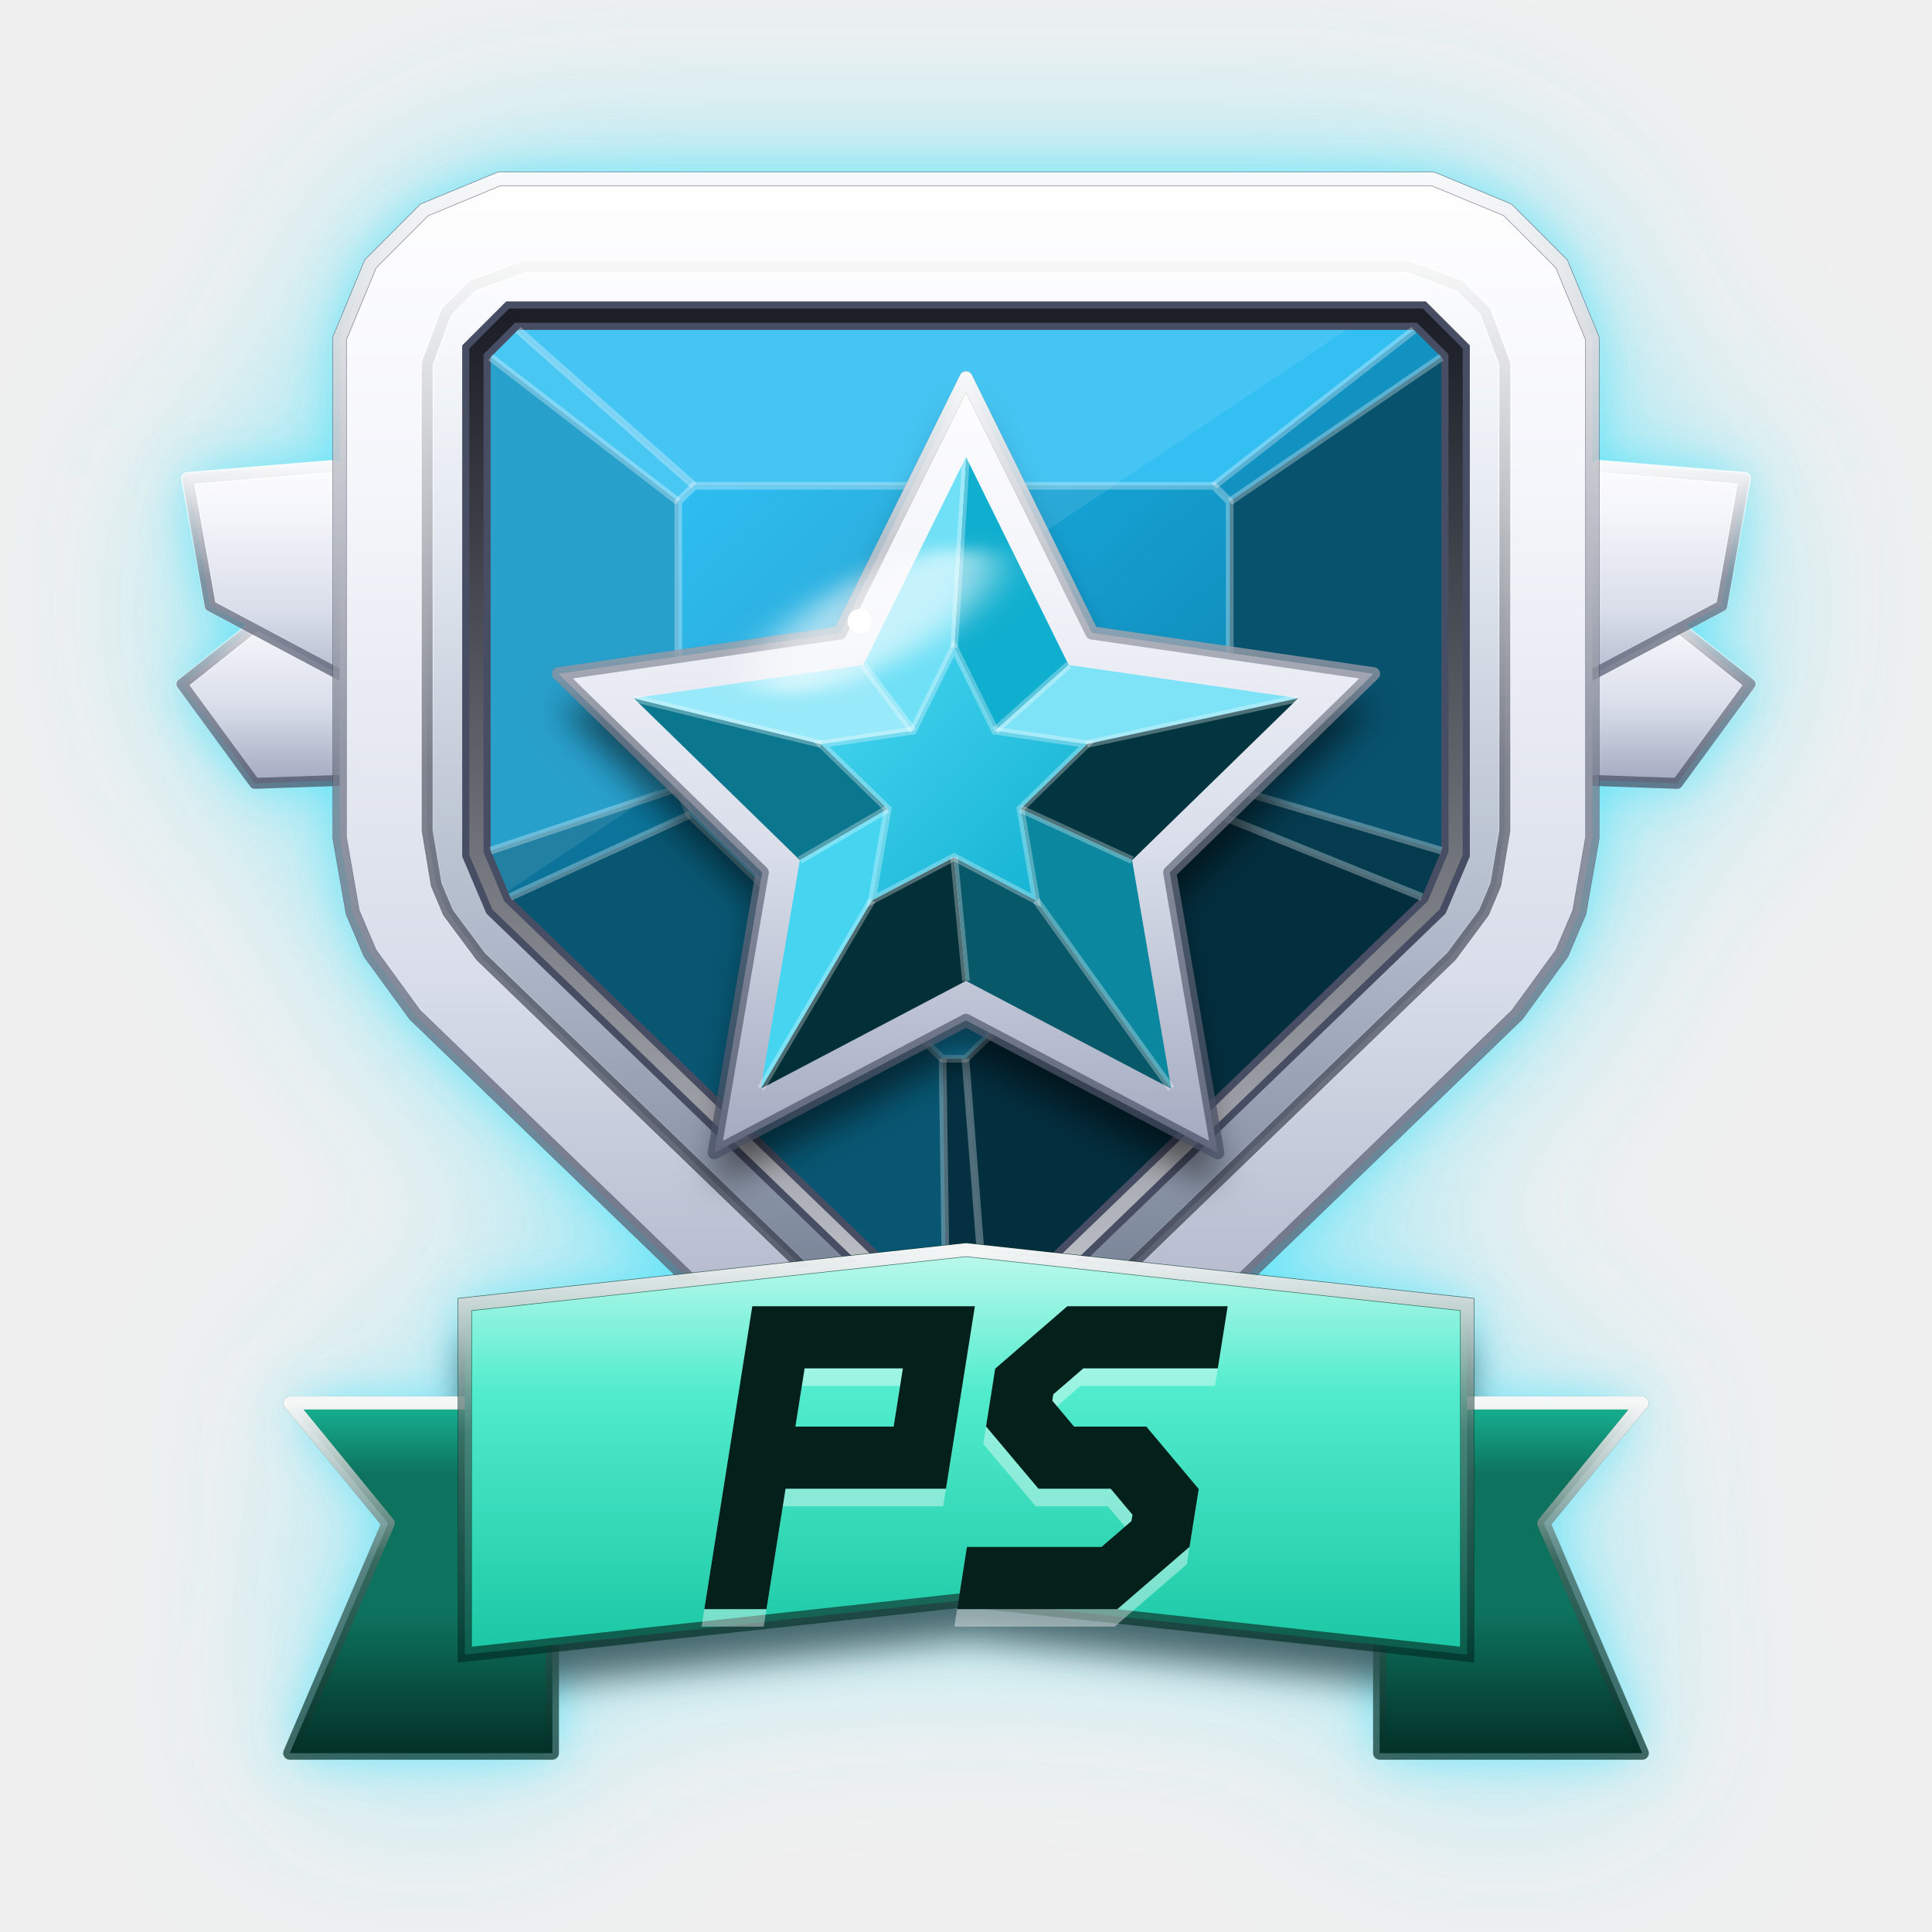
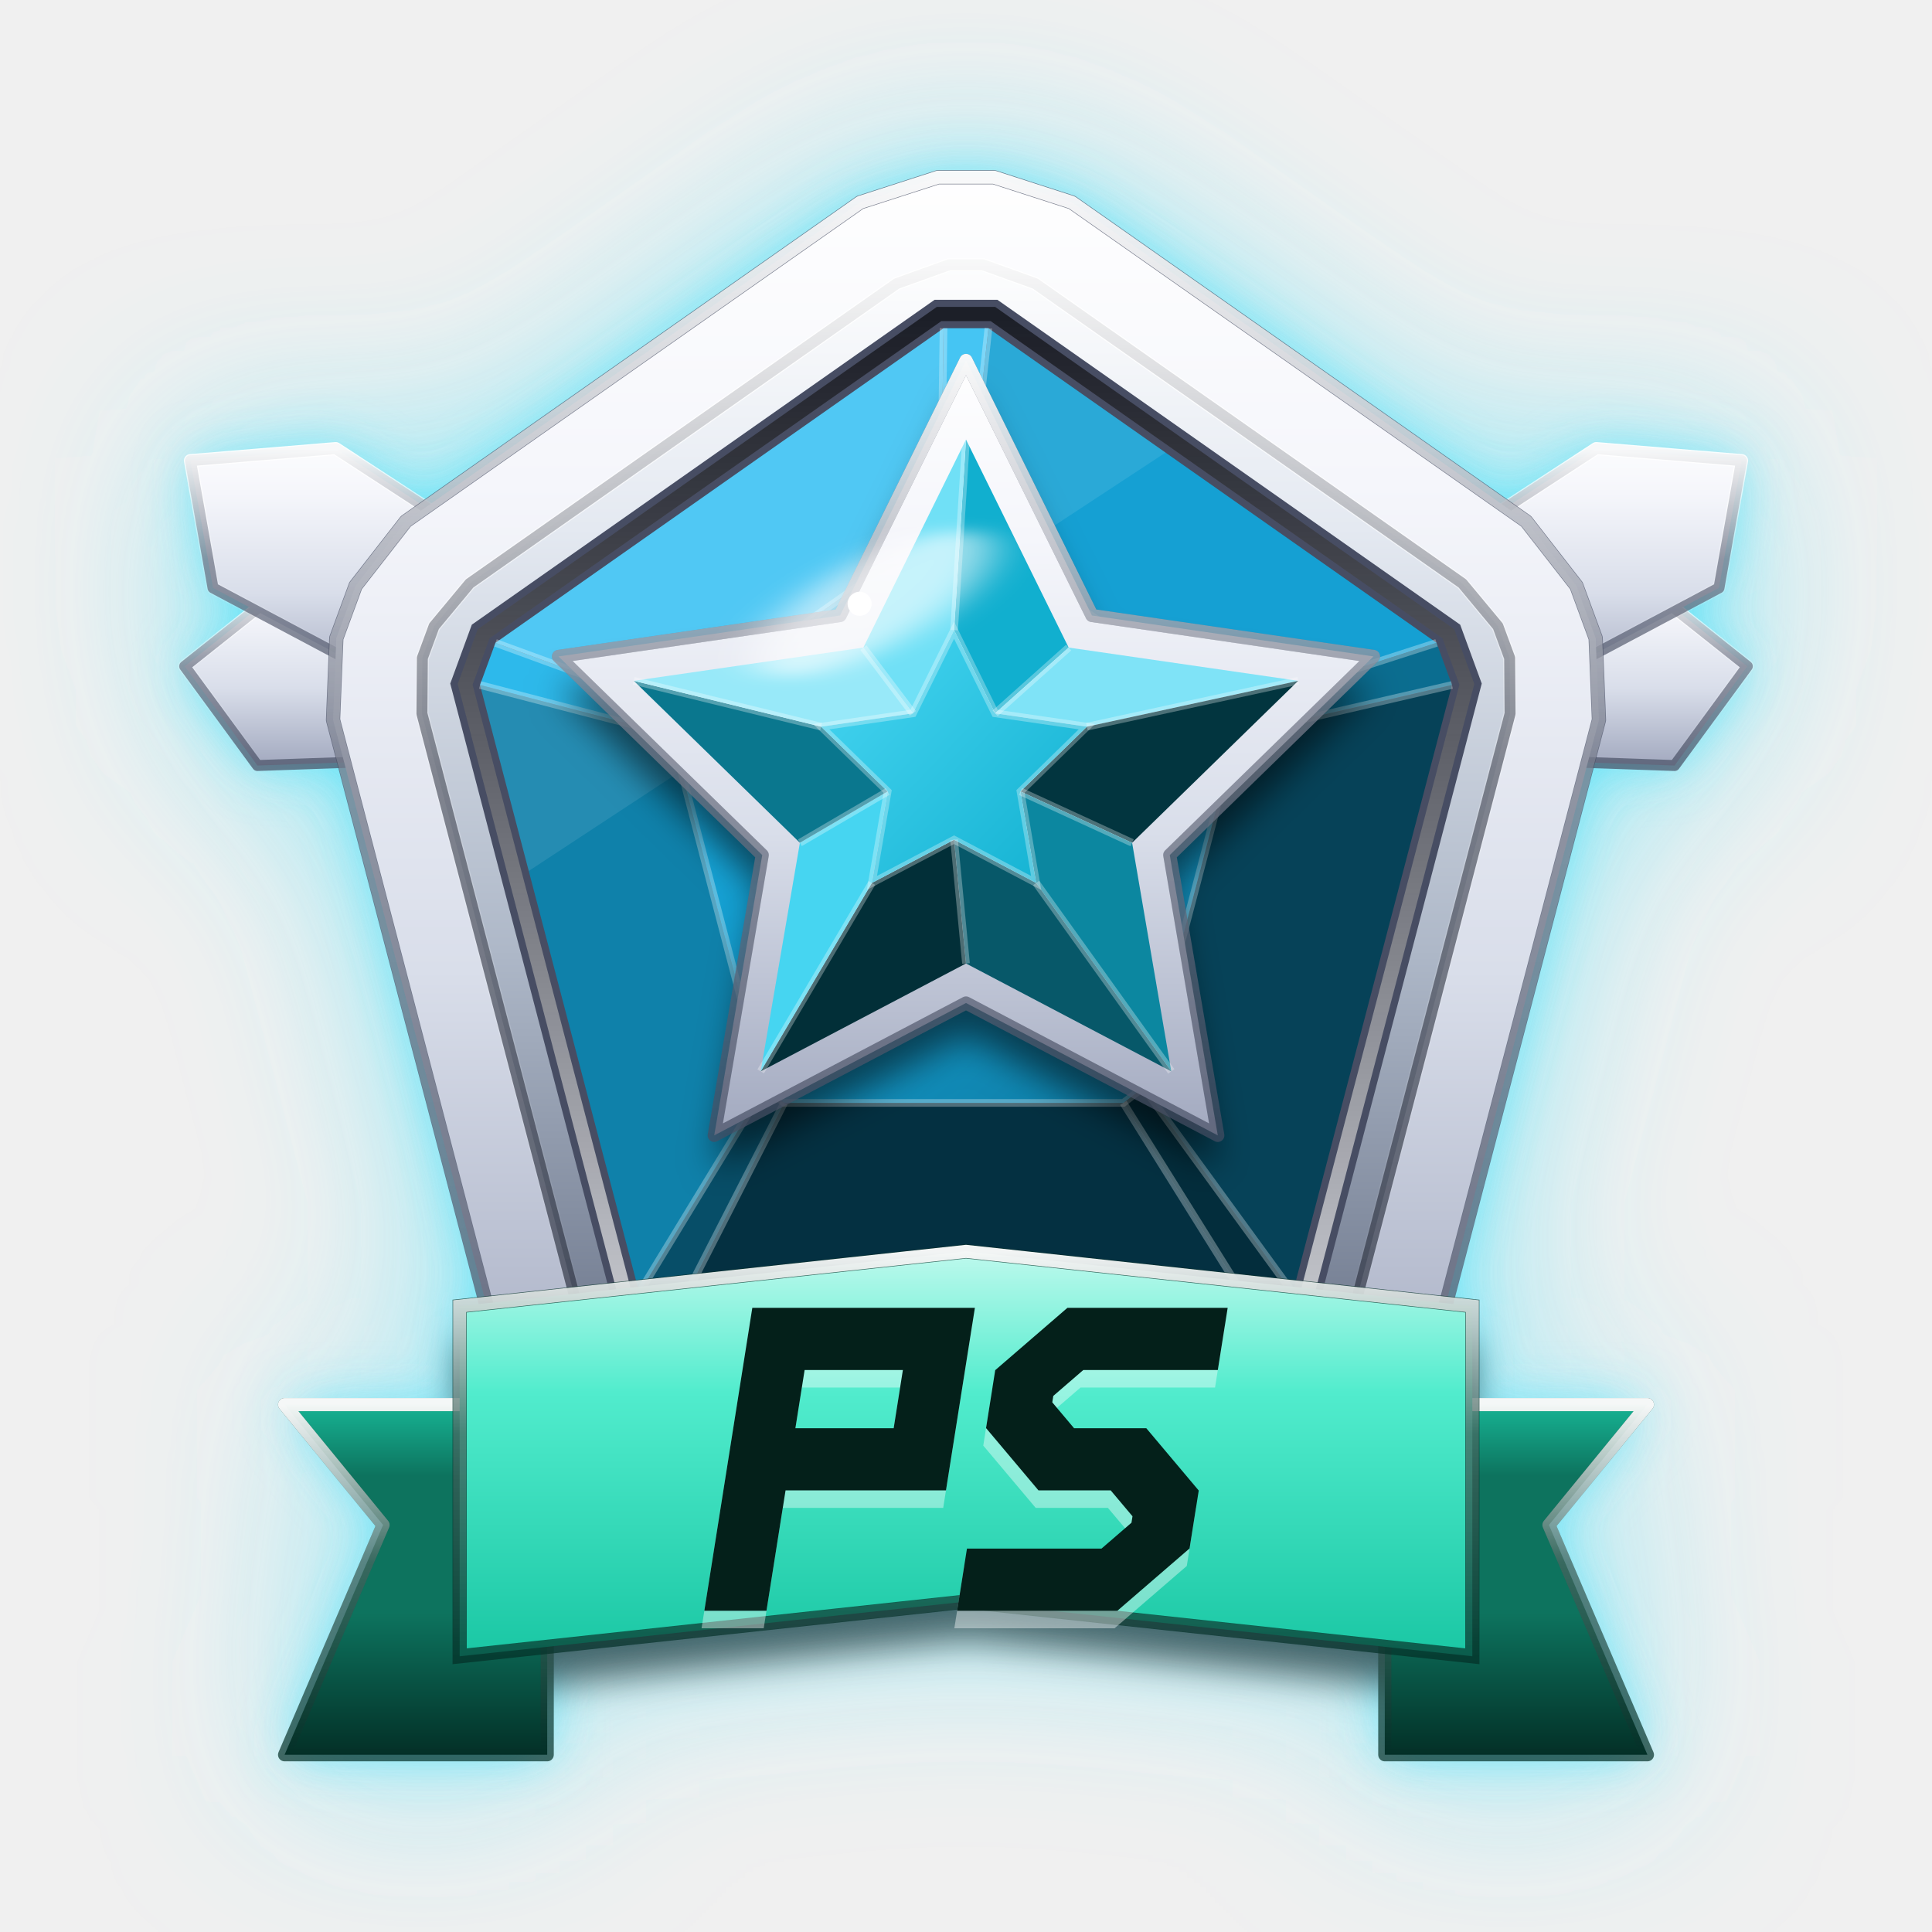
<svg xmlns="http://www.w3.org/2000/svg" viewBox="0 0 256 256" width="256" height="256">
  <defs>
    <linearGradient id="pre-season-platinum-rim" x1="0" y1="0" x2="0" y2="1">
      <stop offset="0" stop-color="#fff" stop-opacity="0.95" />
      <stop offset="0.45" stop-color="#fff" stop-opacity="0.2" />
      <stop offset="1" stop-color="#fff" stop-opacity="0" />
    </linearGradient>
    <linearGradient id="pre-season-platinum-lip" x1="0" y1="0" x2="0" y2="1">
      <stop offset="0" stop-color="#000" stop-opacity="0.6" />
      <stop offset="1" stop-color="#fff" stop-opacity="0.7" />
    </linearGradient>
    <filter id="pre-season-platinum-sh" x="-30%" y="-30%" width="160%" height="160%">
      <feGaussianBlur stdDeviation="1.6" />
    </filter>
    <mask id="pre-season-platinum-notch" maskUnits="userSpaceOnUse" x="-200" y="-200" width="656" height="656">
      <rect x="-200" y="-200" width="656" height="656" fill="#fff" />
    </mask>
-     <linearGradient id="pre-season-platinum-g0" gradientUnits="userSpaceOnUse" x1="0" y1="104.84" x2="0" y2="123.44">
+     <linearGradient id="pre-season-platinum-g0" gradientUnits="userSpaceOnUse" x1="0" y1="104.79" x2="0" y2="123.4">
      <stop offset="0" stop-color="#ffffff" />
      <stop offset="0.25" stop-color="#f5f6fb" />
      <stop offset="0.62" stop-color="#d9deea" />
      <stop offset="1" stop-color="#a2a9bf" />
    </linearGradient>
-     <linearGradient id="pre-season-platinum-g1" gradientUnits="userSpaceOnUse" x1="0" y1="92.49" x2="0" y2="116.94">
+     <linearGradient id="pre-season-platinum-g1" gradientUnits="userSpaceOnUse" x1="0" y1="92.44" x2="0" y2="116.9">
      <stop offset="0" stop-color="#ffffff" />
      <stop offset="0.25" stop-color="#f5f6fb" />
      <stop offset="0.62" stop-color="#d9deea" />
      <stop offset="1" stop-color="#a2a9bf" />
    </linearGradient>
-     <linearGradient id="pre-season-platinum-pl" gradientUnits="userSpaceOnUse" x1="101.71" y1="96.25" x2="152.1" y2="148.6">
+     <linearGradient id="pre-season-platinum-pl" gradientUnits="userSpaceOnUse" x1="101.12" y1="101.7" x2="152.64" y2="154.23">
      <stop offset="0" stop-color="#19b7f0" />
      <stop offset="1" stop-color="#0d79a0" />
    </linearGradient>
    <clipPath id="pre-season-platinum-gl">
-       <path d="M84.56 84.5L87.06 82L168.94 82L171.44 84.5L171.44 129.59L169.65 133.82L129.8 172.26L126.2 172.26L86.35 133.82L84.56 129.59Z" />
+       <path d="M125.95 83.44L130.05 83.44L171 112.19L172.41 116.04L157.86 171.58L154.73 174L101.27 174L98.14 171.58L83.59 116.04L85 112.19Z" />
    </clipPath>
    <linearGradient id="pre-season-platinum-gm" gradientUnits="userSpaceOnUse" x1="114.76" y1="111.03" x2="139.05" y2="134.13">
      <stop offset="0" stop-color="#49d7f3" />
      <stop offset="1" stop-color="#11b0d0" />
    </linearGradient>
    <linearGradient id="pre-season-platinum-g2" gradientUnits="userSpaceOnUse" x1="0" y1="84.38" x2="0" y2="157.2">
      <stop offset="0" stop-color="#ffffff" />
      <stop offset="0.25" stop-color="#f5f6fb" />
      <stop offset="0.62" stop-color="#d9deea" />
      <stop offset="1" stop-color="#a2a9bf" />
    </linearGradient>
    <filter id="pre-season-platinum-gsp" x="-100%" y="-100%" width="300%" height="300%">
      <feGaussianBlur stdDeviation="1.52" />
    </filter>
-     <linearGradient id="pre-season-platinum-sea" gradientUnits="userSpaceOnUse" x1="0" y1="166.06" x2="0" y2="203.06">
+     <linearGradient id="pre-season-platinum-sea" gradientUnits="userSpaceOnUse" x1="0" y1="167.8" x2="0" y2="204.8">
      <stop offset="0" stop-color="#bef9ed" />
      <stop offset="0.35" stop-color="#51eccd" />
      <stop offset="1" stop-color="#1ac7a4" />
    </linearGradient>
-     <linearGradient id="pre-season-platinum-g3" gradientUnits="userSpaceOnUse" x1="0" y1="178.06" x2="0" y2="212.06">
+     <linearGradient id="pre-season-platinum-g3" gradientUnits="userSpaceOnUse" x1="0" y1="179.8" x2="0" y2="213.8">
      <stop offset="0" stop-color="#1ac7a4" />
      <stop offset="0.25" stop-color="#0d735e" />
      <stop offset="0.62" stop-color="#0d735e" />
      <stop offset="1" stop-color="#033027" />
    </linearGradient>
    <filter id="pre-season-platinum-aw" x="-60%" y="-60%" width="220%" height="220%">
      <feGaussianBlur stdDeviation="9" />
    </filter>
    <filter id="pre-season-platinum-at" x="-60%" y="-60%" width="220%" height="220%">
      <feGaussianBlur stdDeviation="2.4" />
    </filter>
-     <linearGradient id="pre-season-platinum-g4" gradientUnits="userSpaceOnUse" x1="0" y1="74.2" x2="0" y2="178.06">
+     <linearGradient id="pre-season-platinum-g4" gradientUnits="userSpaceOnUse" x1="0" y1="75.64" x2="0" y2="179.8">
      <stop offset="0" stop-color="#ffffff" />
      <stop offset="0.25" stop-color="#e4e9f1" />
      <stop offset="0.62" stop-color="#aeb8c8" />
      <stop offset="1" stop-color="#6a7489" />
    </linearGradient>
-     <linearGradient id="pre-season-platinum-g5" gradientUnits="userSpaceOnUse" x1="0" y1="66.2" x2="0" y2="186.06">
+     <linearGradient id="pre-season-platinum-g5" gradientUnits="userSpaceOnUse" x1="0" y1="67.64" x2="0" y2="187.8">
      <stop offset="0" stop-color="#ffffff" />
      <stop offset="0.25" stop-color="#f5f6fb" />
      <stop offset="0.62" stop-color="#d9deea" />
      <stop offset="1" stop-color="#a2a9bf" />
    </linearGradient>
    <clipPath id="pre-season-platinum-clip">
-       <path d="M84.56 84.5L87.06 82L168.94 82L171.44 84.5L171.44 129.59L169.65 133.82L129.8 172.26L126.2 172.26L86.35 133.82L84.56 129.59Z" />
+       <path d="M125.95 83.44L130.05 83.44L171 112.19L172.41 116.04L157.86 171.58L154.73 174L101.27 174L98.14 171.58L83.59 116.04L85 112.19Z" />
    </clipPath>
  </defs>
-   <g transform="translate(128 128) scale(1.45) translate(-128 -140.13)">
+   <g transform="translate(128 128) scale(1.45) translate(-128 -141.72)">
    <g data-camada="aura" opacity="0.85" fill="#38e0fa">
-       <path d="M70.76 82.78L73.58 75.96L78.51 71.03L85.34 68.2L170.66 68.2L177.49 71.03L182.42 75.96L185.24 82.78L185.24 128.4L184.05 135.22L182.45 138.98L178.37 144.58L138.25 183.29L131.37 186.06L124.63 186.06L117.75 183.29L77.63 144.58L73.55 138.98L71.95 135.22L70.76 128.4ZM175.51 107.82L190.17 106.84L199.65 114.37L193 123.44L174.98 122.82ZM81.02 122.82L63 123.44L56.35 114.37L65.83 106.84L80.49 107.82ZM171.72 103.7L185.85 94.49L199.12 95.59L197.06 107.22L178.77 116.94ZM77.23 116.94L58.94 107.22L56.88 95.59L70.15 94.49L84.28 103.7ZM82.2 171.06L128 166.06L173.8 171.06L173.8 203.06L128 198.06L82.2 203.06ZM90.2 180.06L66.2 180.06L75.2 191.06L66.2 212.06L90.2 212.06ZM165.8 212.06L189.8 212.06L180.8 191.06L189.8 180.06L165.8 180.06Z" filter="url(#pre-season-platinum-aw)" opacity="0.7" />
-       <path d="M70.76 82.78L73.58 75.96L78.51 71.03L85.34 68.2L170.66 68.2L177.49 71.03L182.42 75.96L185.24 82.78L185.24 128.4L184.05 135.22L182.45 138.98L178.37 144.58L138.25 183.29L131.37 186.06L124.63 186.06L117.75 183.29L77.63 144.58L73.55 138.98L71.95 135.22L70.76 128.4ZM175.51 107.82L190.17 106.84L199.65 114.37L193 123.44L174.98 122.82ZM81.02 122.82L63 123.44L56.35 114.37L65.83 106.84L80.49 107.82ZM171.72 103.7L185.85 94.49L199.12 95.59L197.06 107.22L178.77 116.94ZM77.23 116.94L58.94 107.22L56.88 95.59L70.15 94.49L84.28 103.7ZM82.2 171.06L128 166.06L173.8 171.06L173.8 203.06L128 198.06L82.2 203.06ZM90.2 180.06L66.2 180.06L75.2 191.06L66.2 212.06L90.2 212.06ZM165.8 212.06L189.8 212.06L180.8 191.06L189.8 180.06L165.8 180.06Z" filter="url(#pre-season-platinum-at)" opacity="0.85" />
+       <path d="M118.32 71.94L125.44 69.64L130.56 69.64L137.68 71.94L179.19 101.08L183.78 106.97L185.54 111.76L185.84 119.23L171.03 175.76L166.85 182.07L162.6 185.36L155.44 187.8L100.56 187.8L93.4 185.36L89.15 182.07L84.97 175.76L70.16 119.23L70.46 111.76L72.22 106.97L76.81 101.08ZM175.25 107.78L189.91 106.79L199.4 114.33L192.75 123.4L174.73 122.77ZM81.27 122.77L63.25 123.4L56.6 114.33L66.09 106.79L80.75 107.78ZM171.47 103.65L185.6 94.44L198.87 95.54L196.81 107.17L178.51 116.9ZM77.49 116.9L59.19 107.17L57.13 95.54L70.4 94.44L84.53 103.65ZM81.73 172.8L128 167.8L174.27 172.8L174.27 204.8L128 199.8L81.73 204.8ZM89.73 181.8L65.73 181.8L74.73 192.8L65.73 213.8L89.73 213.8ZM166.27 213.8L190.27 213.8L181.27 192.8L190.27 181.8L166.27 181.8Z" filter="url(#pre-season-platinum-aw)" opacity="0.7" />
+       <path d="M118.32 71.94L125.44 69.64L130.56 69.64L137.68 71.94L179.19 101.08L183.78 106.97L185.54 111.76L185.84 119.23L171.03 175.76L166.85 182.07L162.6 185.36L155.44 187.8L100.56 187.8L93.4 185.36L89.15 182.07L84.97 175.76L70.16 119.23L70.46 111.76L72.22 106.97L76.81 101.08ZM175.25 107.78L189.91 106.79L199.4 114.33L192.75 123.4L174.73 122.77ZM81.27 122.77L63.25 123.4L56.6 114.33L66.09 106.79L80.75 107.78ZM171.47 103.65L185.6 94.44L198.87 95.54L196.81 107.17L178.51 116.9ZM77.49 116.9L59.19 107.17L57.13 95.54L70.4 94.44L84.53 103.65ZM81.73 172.8L128 167.8L174.27 172.8L174.27 204.8L128 199.8L81.73 204.8ZM89.73 181.8L65.73 181.8L74.73 192.8L65.73 213.8L89.73 213.8ZM166.27 213.8L190.27 213.8L181.27 192.8L190.27 181.8L166.27 181.8Z" filter="url(#pre-season-platinum-at)" opacity="0.85" />
    </g>
    <g data-camada="raios" />
    <g data-camada="ornamentos">
-       <path d="M175.51 107.82L190.17 106.84L199.65 114.37L193 123.44L174.98 122.82Z" fill="url(#pre-season-platinum-g0)" stroke="#474d63" stroke-opacity="0.7" stroke-width="1" stroke-linejoin="round" />
-       <path d="M175.51 107.82L190.17 106.84L199.65 114.37L193 123.44L174.98 122.82Z" fill="none" stroke="url(#pre-season-platinum-rim)" stroke-width="1.2" stroke-linejoin="round" />
-       <path d="M81.02 122.82L63 123.44L56.35 114.37L65.83 106.84L80.49 107.82Z" fill="url(#pre-season-platinum-g0)" stroke="#474d63" stroke-opacity="0.7" stroke-width="1" stroke-linejoin="round" />
-       <path d="M81.02 122.82L63 123.44L56.35 114.37L65.83 106.84L80.49 107.82Z" fill="none" stroke="url(#pre-season-platinum-rim)" stroke-width="1.2" stroke-linejoin="round" />
-       <path d="M171.72 103.7L185.85 94.49L199.12 95.59L197.06 107.22L178.77 116.94Z" fill="url(#pre-season-platinum-g1)" stroke="#474d63" stroke-opacity="0.7" stroke-width="1" stroke-linejoin="round" />
-       <path d="M171.72 103.7L185.85 94.49L199.12 95.59L197.06 107.22L178.77 116.94Z" fill="none" stroke="url(#pre-season-platinum-rim)" stroke-width="1.2" stroke-linejoin="round" />
-       <path d="M77.23 116.94L58.94 107.22L56.88 95.59L70.15 94.49L84.28 103.7Z" fill="url(#pre-season-platinum-g1)" stroke="#474d63" stroke-opacity="0.7" stroke-width="1" stroke-linejoin="round" />
-       <path d="M77.23 116.94L58.94 107.22L56.88 95.59L70.15 94.49L84.28 103.7Z" fill="none" stroke="url(#pre-season-platinum-rim)" stroke-width="1.2" stroke-linejoin="round" />
+       <path d="M175.25 107.78L189.91 106.79L199.4 114.33L192.75 123.4L174.73 122.77Z" fill="url(#pre-season-platinum-g0)" stroke="#474d63" stroke-opacity="0.7" stroke-width="1" stroke-linejoin="round" />
+       <path d="M175.25 107.78L189.91 106.79L199.4 114.33L192.75 123.4L174.73 122.77Z" fill="none" stroke="url(#pre-season-platinum-rim)" stroke-width="1.2" stroke-linejoin="round" />
+       <path d="M81.27 122.77L63.25 123.4L56.6 114.33L66.09 106.79L80.75 107.78Z" fill="url(#pre-season-platinum-g0)" stroke="#474d63" stroke-opacity="0.7" stroke-width="1" stroke-linejoin="round" />
+       <path d="M81.27 122.77L63.25 123.4L56.6 114.33L66.09 106.79L80.75 107.78Z" fill="none" stroke="url(#pre-season-platinum-rim)" stroke-width="1.2" stroke-linejoin="round" />
+       <path d="M171.47 103.65L185.6 94.44L198.87 95.54L196.81 107.17L178.51 116.9Z" fill="url(#pre-season-platinum-g1)" stroke="#474d63" stroke-opacity="0.7" stroke-width="1" stroke-linejoin="round" />
+       <path d="M171.47 103.65L185.6 94.44L198.87 95.54L196.81 107.17L178.51 116.9Z" fill="none" stroke="url(#pre-season-platinum-rim)" stroke-width="1.2" stroke-linejoin="round" />
+       <path d="M77.49 116.9L59.19 107.17L57.13 95.54L70.4 94.44L84.53 103.65Z" fill="url(#pre-season-platinum-g1)" stroke="#474d63" stroke-opacity="0.7" stroke-width="1" stroke-linejoin="round" />
+       <path d="M77.49 116.9L59.19 107.17L57.13 95.54L70.4 94.44L84.53 103.65Z" fill="none" stroke="url(#pre-season-platinum-rim)" stroke-width="1.2" stroke-linejoin="round" />
    </g>
    <g data-camada="moldura" mask="url(#pre-season-platinum-notch)">
-       <path d="M70.76 82.78L73.58 75.96L78.51 71.03L85.34 68.2L170.66 68.2L177.49 71.03L182.42 75.96L185.24 82.78L185.24 128.4L184.05 135.22L182.45 138.98L178.37 144.58L138.25 183.29L131.37 186.06L124.63 186.06L117.75 183.29L77.63 144.58L73.55 138.98L71.95 135.22L70.76 128.4Z" fill="url(#pre-season-platinum-g5)" stroke="#474d63" stroke-opacity="0.7" stroke-width="1.3" stroke-linejoin="round" />
-       <path d="M70.76 82.78L73.58 75.96L78.51 71.03L85.34 68.2L170.66 68.2L177.49 71.03L182.42 75.96L185.24 82.78L185.24 128.4L184.05 135.22L182.45 138.98L178.37 144.58L138.25 183.29L131.37 186.06L124.63 186.06L117.75 183.29L77.63 144.58L73.55 138.98L71.95 135.22L70.76 128.4Z" fill="none" stroke="url(#pre-season-platinum-rim)" stroke-width="1.2" stroke-linejoin="round" />
+       <path d="M118.32 71.94L125.44 69.64L130.56 69.64L137.68 71.94L179.19 101.08L183.78 106.97L185.54 111.76L185.84 119.23L171.03 175.76L166.85 182.07L162.6 185.36L155.44 187.8L100.56 187.8L93.4 185.36L89.15 182.07L84.97 175.76L70.16 119.23L70.46 111.76L72.22 106.97L76.81 101.08Z" fill="url(#pre-season-platinum-g5)" stroke="#474d63" stroke-opacity="0.7" stroke-width="1.3" stroke-linejoin="round" />
+       <path d="M118.32 71.94L125.44 69.64L130.56 69.64L137.68 71.94L179.19 101.08L183.78 106.97L185.54 111.76L185.84 119.23L171.03 175.76L166.85 182.07L162.6 185.36L155.44 187.8L100.56 187.8L93.4 185.36L89.15 182.07L84.97 175.76L70.16 119.23L70.46 111.76L72.22 106.97L76.81 101.08Z" fill="none" stroke="url(#pre-season-platinum-rim)" stroke-width="1.2" stroke-linejoin="round" />
    </g>
    <g data-camada="anel">
-       <path d="M78.76 85.1L80.53 80.33L82.89 77.97L87.65 76.2L168.35 76.2L173.11 77.97L175.47 80.33L177.24 85.1L177.24 127.77L176.42 132.69L175.34 135.25L172.36 139.26L134.3 175.98L129.66 178.06L126.34 178.06L121.7 175.98L83.64 139.26L80.66 135.25L79.58 132.69L78.76 127.77Z" fill="url(#pre-season-platinum-g4)" stroke="#2a3040" stroke-opacity="0.7" stroke-width="1" stroke-linejoin="round" />
-       <path d="M78.76 85.1L80.53 80.33L82.89 77.97L87.65 76.2L168.35 76.2L173.11 77.97L175.47 80.33L177.24 85.1L177.24 127.77L176.42 132.69L175.34 135.25L172.36 139.26L134.3 175.98L129.66 178.06L126.34 178.06L121.7 175.98L83.64 139.26L80.66 135.25L79.58 132.69L78.76 127.77Z" fill="none" stroke="url(#pre-season-platinum-rim)" stroke-width="1.2" stroke-linejoin="round" />
+       <path d="M121.67 79.36L126.45 77.64L129.55 77.64L134.33 79.36L173.36 106.76L176.61 110.67L177.68 113.57L177.72 118.66L163.73 172.06L161.09 176.41L158.58 178.35L153.71 179.8L102.29 179.8L97.42 178.35L94.91 176.41L92.27 172.06L78.28 118.66L78.32 113.57L79.39 110.67L82.64 106.76Z" fill="url(#pre-season-platinum-g4)" stroke="#2a3040" stroke-opacity="0.7" stroke-width="1" stroke-linejoin="round" />
+       <path d="M121.67 79.36L126.45 77.64L129.55 77.64L134.33 79.36L173.36 106.76L176.61 110.67L177.68 113.57L177.72 118.66L163.73 172.06L161.09 176.41L158.58 178.35L153.71 179.8L102.29 179.8L97.42 178.35L94.91 176.41L92.27 172.06L78.28 118.66L78.32 113.57L79.39 110.67L82.64 106.76Z" fill="none" stroke="url(#pre-season-platinum-rim)" stroke-width="1.2" stroke-linejoin="round" />
    </g>
    <g data-camada="detalhes" />
    <g data-camada="sulco">
-       <path d="M81.96 83.42L85.98 79.4L170.02 79.4L174.04 83.42L174.04 130.12L171.83 135.33L130.85 174.86L125.15 174.86L84.17 135.33L81.96 130.12Z" fill="#474d63" />
-       <path d="M83.26 83.96L86.52 80.7L169.48 80.7L172.74 83.96L172.74 129.85L170.74 134.58L130.32 173.56L125.68 173.56L85.26 134.58L83.26 129.85Z" fill="none" stroke="url(#pre-season-platinum-lip)" stroke-width="1.3" />
+       <path d="M125.13 80.84L130.87 80.84L173.16 110.53L175.13 115.91L160.15 173.1L155.62 176.6L100.38 176.6L95.85 173.1L80.87 115.91L82.84 110.53Z" fill="#474d63" />
+       <path d="M125.54 82.14L130.46 82.14L172.08 111.36L173.77 115.98L159.01 172.34L155.17 175.3L100.83 175.3L96.99 172.34L82.23 115.98L83.92 111.36Z" fill="none" stroke="url(#pre-season-platinum-lip)" stroke-width="1.3" />
    </g>
    <g data-camada="placa">
-       <path d="M84.56 84.5L87.06 82L103.16 96.25L101.71 97.7Z" fill="#37c1f2" />
-       <path d="M87.06 82L168.94 82L150.65 96.25L103.16 96.25Z" fill="#33bff2" />
-       <path d="M168.94 82L171.44 84.5L152.1 97.7L150.65 96.25Z" fill="#1292c0" />
-       <path d="M171.44 84.5L171.44 129.59L152.1 123.85L152.1 97.7Z" fill="#08526e" />
-       <path d="M171.44 129.59L169.65 133.82L151.06 126.31L152.1 123.85Z" fill="#053b4f" />
-       <path d="M169.65 133.82L129.8 172.26L127.95 148.6L151.06 126.31Z" fill="#032e3e" />
-       <path d="M129.8 172.26L126.2 172.26L125.86 148.6L127.95 148.6Z" fill="#043041" />
-       <path d="M126.2 172.26L86.35 133.82L102.75 126.31L125.86 148.6Z" fill="#085672" />
-       <path d="M86.35 133.82L84.56 129.59L101.71 123.85L102.75 126.31Z" fill="#0c749a" />
-       <path d="M84.56 129.59L84.56 84.5L101.71 97.7L101.71 123.85Z" fill="#1397c7" />
-       <path d="M101.71 97.7L103.16 96.25L150.65 96.25L152.1 97.7L152.1 123.85L151.06 126.31L127.95 148.6L125.86 148.6L102.75 126.31L101.71 123.85Z" fill="url(#pre-season-platinum-pl)" />
+       <path d="M125.95 83.44L130.05 83.44L128.07 101.7L125.69 101.7Z" fill="#33bff2" />
+       <path d="M130.05 83.44L171 112.19L151.82 118.38L128.07 101.7Z" fill="#15a0d3" />
+       <path d="M171 112.19L172.41 116.04L152.64 120.61L151.82 118.38Z" fill="#0b6d90" />
+       <path d="M172.41 116.04L157.86 171.58L144.2 152.82L152.64 120.61Z" fill="#064258" />
+       <path d="M157.86 171.58L154.73 174L142.38 154.23L144.2 152.82Z" fill="#032d3c" />
+       <path d="M154.73 174L101.27 174L111.38 154.23L142.38 154.23Z" fill="#043041" />
+       <path d="M101.27 174L98.14 171.58L109.56 152.82L111.38 154.23Z" fill="#074e68" />
+       <path d="M98.14 171.58L83.59 116.04L101.12 120.61L109.56 152.82Z" fill="#0f81aa" />
+       <path d="M83.59 116.04L85 112.19L101.94 118.38L101.12 120.61Z" fill="#18b2e9" />
+       <path d="M85 112.19L125.95 83.44L125.69 101.7L101.94 118.38Z" fill="#3fc3f3" />
+       <path d="M125.69 101.7L128.07 101.7L151.82 118.38L152.64 120.61L144.2 152.82L142.38 154.23L111.38 154.23L109.56 152.82L101.12 120.61L101.94 118.38Z" fill="url(#pre-season-platinum-pl)" />
      <g stroke="#fff" stroke-opacity="0.3" stroke-width="0.7" fill="none">
-         <line x1="84.56" y1="84.5" x2="101.71" y2="97.7" />
-         <line x1="87.06" y1="82" x2="103.16" y2="96.25" />
-         <line x1="168.94" y1="82" x2="150.65" y2="96.25" />
-         <line x1="171.44" y1="84.5" x2="152.1" y2="97.7" />
-         <line x1="171.44" y1="129.59" x2="152.1" y2="123.85" />
-         <line x1="169.65" y1="133.82" x2="151.06" y2="126.31" />
-         <line x1="129.8" y1="172.26" x2="127.95" y2="148.6" />
-         <line x1="126.2" y1="172.26" x2="125.86" y2="148.6" />
-         <line x1="86.35" y1="133.82" x2="102.75" y2="126.31" />
-         <line x1="84.56" y1="129.59" x2="101.71" y2="123.85" />
-         <path d="M101.71 97.7L103.16 96.25L150.65 96.25L152.1 97.7L152.1 123.85L151.06 126.31L127.95 148.6L125.86 148.6L102.75 126.31L101.71 123.85Z" />
+         <line x1="125.95" y1="83.44" x2="125.69" y2="101.7" />
+         <line x1="130.05" y1="83.44" x2="128.07" y2="101.7" />
+         <line x1="171" y1="112.19" x2="151.82" y2="118.38" />
+         <line x1="172.41" y1="116.04" x2="152.64" y2="120.61" />
+         <line x1="157.86" y1="171.58" x2="144.2" y2="152.82" />
+         <line x1="154.73" y1="174" x2="142.38" y2="154.23" />
+         <line x1="101.27" y1="174" x2="111.38" y2="154.23" />
+         <line x1="98.14" y1="171.58" x2="109.56" y2="152.82" />
+         <line x1="83.59" y1="116.04" x2="101.12" y2="120.61" />
+         <line x1="85" y1="112.19" x2="101.94" y2="118.38" />
+         <path d="M125.69 101.7L128.07 101.7L151.82 118.38L152.64 120.61L144.2 152.82L142.38 154.23L111.38 154.23L109.56 152.82L101.12 120.61L101.94 118.38Z" />
      </g>
      <g clip-path="url(#pre-season-platinum-gl)">
-         <path d="M84.56 82L162.76 82L84.56 134.35Z" fill="#fff" opacity="0.09" />
+         <path d="M83.59 83.44L163.53 83.44L83.59 135.96Z" fill="#fff" opacity="0.09" />
      </g>
    </g>
    <g data-camada="centro">
      <g fill="#000" opacity="0.55" filter="url(#pre-season-platinum-sh)">
        <path d="M128 89.38L139.51 112.69L165.24 116.43L146.62 134.58L151.01 160.2L128 148.1L104.99 160.2L109.38 134.58L90.76 116.43L116.49 112.69Z" />
      </g>
      <path d="M128 86.38L139.51 109.69L165.24 113.43L146.62 131.58L151.01 157.2L128 145.1L104.99 157.2L109.38 131.58L90.76 113.43L116.49 109.69Z" fill="url(#pre-season-platinum-g2)" stroke="#474d63" stroke-opacity="0.7" stroke-width="1.2" stroke-linejoin="round" />
      <path d="M128 86.38L139.51 109.69L165.24 113.43L146.62 131.58L151.01 157.2L128 145.1L104.99 157.2L109.38 131.58L90.76 113.43L116.49 109.69Z" fill="none" stroke="url(#pre-season-platinum-rim)" stroke-width="1.2" stroke-linejoin="round" />
      <path d="M128 93.61L137.38 112.62L130.66 118.63L126.91 111.03Z" fill="#11afcf" />
      <path d="M137.38 112.62L158.36 115.66L139.05 119.85L130.66 118.63Z" fill="#7fe3f7" />
      <path d="M158.36 115.66L143.18 130.46L132.98 125.77L139.05 119.85Z" fill="#02353f" />
      <path d="M143.18 130.46L146.76 151.35L134.41 134.13L132.98 125.77Z" fill="#0c87a0" />
      <path d="M146.76 151.35L128 141.49L126.91 130.18L134.41 134.13Z" fill="#075869" />
      <path d="M128 141.49L109.24 151.35L119.4 134.13L126.91 130.18Z" fill="#022f38" />
      <path d="M109.24 151.35L112.82 130.46L120.84 125.77L119.4 134.13Z" fill="#46d5f1" />
      <path d="M112.82 130.46L97.64 115.66L114.76 119.85L120.84 125.77Z" fill="#0a778e" />
      <path d="M97.64 115.66L118.62 112.62L123.15 118.63L114.76 119.85Z" fill="#98e9f9" />
      <path d="M118.62 112.62L128 93.61L126.91 111.03L123.15 118.63Z" fill="#70e0f6" />
      <path d="M126.91 111.03L130.66 118.63L139.05 119.85L132.98 125.77L134.41 134.13L126.91 130.18L119.4 134.13L120.84 125.77L114.76 119.85L123.15 118.63Z" fill="url(#pre-season-platinum-gm)" />
      <g stroke="#fff" stroke-opacity="0.3" stroke-width="0.7" fill="none">
        <line x1="128" y1="93.61" x2="126.91" y2="111.03" />
        <line x1="137.38" y1="112.62" x2="130.66" y2="118.63" />
        <line x1="158.36" y1="115.66" x2="139.05" y2="119.85" />
        <line x1="143.18" y1="130.46" x2="132.98" y2="125.77" />
        <line x1="146.76" y1="151.35" x2="134.41" y2="134.13" />
        <line x1="128" y1="141.49" x2="126.91" y2="130.18" />
        <line x1="109.24" y1="151.35" x2="119.4" y2="134.13" />
        <line x1="112.82" y1="130.46" x2="120.84" y2="125.77" />
        <line x1="97.64" y1="115.66" x2="114.76" y2="119.85" />
        <line x1="118.62" y1="112.62" x2="123.15" y2="118.63" />
        <path d="M126.91 111.03L130.66 118.63L139.05 119.85L132.98 125.77L134.41 134.13L126.91 130.18L119.4 134.13L120.84 125.77L114.76 119.85L123.15 118.63Z" />
      </g>
      <ellipse cx="119.5" cy="108.62" rx="12.14" ry="4.04" transform="rotate(-28 119.5 108.62)" fill="#fff" opacity="0.6" filter="url(#pre-season-platinum-gsp)" />
      <circle cx="118.28" cy="108.62" r="1.1" fill="#fff" />
    </g>
    <g data-camada="topo" />
    <g data-camada="temporada">
      <g fill="#000" opacity="0.55" filter="url(#pre-season-platinum-sh)">
-         <path d="M82.2 174.56L128 169.56L173.8 174.56L173.8 206.56L128 201.56L82.2 206.56Z" />
+         <path d="M81.73 176.3L128 171.3L174.27 176.3L174.27 208.3L128 203.3L81.73 208.3Z" />
      </g>
-       <path d="M90.2 180.06L66.2 180.06L75.2 191.06L66.2 212.06L90.2 212.06Z" fill="url(#pre-season-platinum-g3)" stroke="#033027" stroke-opacity="0.7" stroke-width="1.2" stroke-linejoin="round" />
-       <path d="M90.2 180.06L66.2 180.06L75.2 191.06L66.2 212.06L90.2 212.06Z" fill="none" stroke="url(#pre-season-platinum-rim)" stroke-width="1.2" stroke-linejoin="round" />
-       <path d="M165.8 212.06L189.8 212.06L180.8 191.06L189.8 180.06L165.8 180.06Z" fill="url(#pre-season-platinum-g3)" stroke="#033027" stroke-opacity="0.7" stroke-width="1.2" stroke-linejoin="round" />
-       <path d="M165.8 212.06L189.8 212.06L180.8 191.06L189.8 180.06L165.8 180.06Z" fill="none" stroke="url(#pre-season-platinum-rim)" stroke-width="1.2" stroke-linejoin="round" />
-       <path d="M82.2 171.06L128 166.06L173.8 171.06L173.8 203.06L128 198.06L82.2 203.06Z" fill="url(#pre-season-platinum-sea)" stroke="#033027" stroke-opacity="0.7" stroke-width="1.3" />
-       <path d="M82.2 171.06L128 166.06L173.8 171.06L173.8 203.06L128 198.06L82.2 203.06Z" fill="none" stroke="url(#pre-season-platinum-rim)" stroke-width="1.2" />
-       <g transform="translate(128 185.06) skewX(-9) translate(-128 -185.06)">
-         <path d="M109.12 196.06L109.12 174.06L123.78 174.06L123.78 185.06L109.12 185.06M146.88 174.06L136.25 174.06L132.22 178.1L132.22 181.03L136.25 185.06L142.85 185.06L146.88 189.1L146.88 192.03L142.85 196.06L132.22 196.06" fill="none" stroke-width="5.68" stroke-linejoin="miter" stroke-linecap="square" stroke="#ffffff66" transform="translate(0 1.6)" />
-         <path d="M109.12 196.06L109.12 174.06L123.78 174.06L123.78 185.06L109.12 185.06M146.88 174.06L136.25 174.06L132.22 178.1L132.22 181.03L136.25 185.06L142.85 185.06L146.88 189.1L146.88 192.03L142.85 196.06L132.22 196.06" fill="none" stroke-width="5.68" stroke-linejoin="miter" stroke-linecap="square" stroke="#04201a" />
+       <path d="M89.73 181.8L65.73 181.8L74.73 192.8L65.73 213.8L89.73 213.8Z" fill="url(#pre-season-platinum-g3)" stroke="#033027" stroke-opacity="0.7" stroke-width="1.2" stroke-linejoin="round" />
+       <path d="M89.73 181.8L65.73 181.8L74.73 192.8L65.73 213.8L89.73 213.8Z" fill="none" stroke="url(#pre-season-platinum-rim)" stroke-width="1.2" stroke-linejoin="round" />
+       <path d="M166.27 213.8L190.27 213.8L181.27 192.8L190.27 181.8L166.27 181.8Z" fill="url(#pre-season-platinum-g3)" stroke="#033027" stroke-opacity="0.7" stroke-width="1.2" stroke-linejoin="round" />
+       <path d="M166.27 213.8L190.27 213.8L181.27 192.8L190.27 181.8L166.27 181.8Z" fill="none" stroke="url(#pre-season-platinum-rim)" stroke-width="1.2" stroke-linejoin="round" />
+       <path d="M81.73 172.8L128 167.8L174.27 172.8L174.27 204.8L128 199.8L81.73 204.8Z" fill="url(#pre-season-platinum-sea)" stroke="#033027" stroke-opacity="0.7" stroke-width="1.3" />
+       <path d="M81.73 172.8L128 167.8L174.27 172.8L174.27 204.8L128 199.8L81.73 204.8Z" fill="none" stroke="url(#pre-season-platinum-rim)" stroke-width="1.2" />
+       <g transform="translate(128 186.8) skewX(-9) translate(-128 -186.8)">
+         <path d="M109.12 197.8L109.12 175.8L123.78 175.8L123.78 186.8L109.12 186.8M146.88 175.8L136.25 175.8L132.22 179.83L132.22 182.77L136.25 186.8L142.85 186.8L146.88 190.83L146.88 193.77L142.85 197.8L132.22 197.8" fill="none" stroke-width="5.68" stroke-linejoin="miter" stroke-linecap="square" stroke="#ffffff66" transform="translate(0 1.6)" />
+         <path d="M109.12 197.8L109.12 175.8L123.78 175.8L123.78 186.8L109.12 186.8M146.88 175.8L136.25 175.8L132.22 179.83L132.22 182.77L136.25 186.8L142.85 186.8L146.88 190.83L146.88 193.77L142.85 197.8L132.22 197.8" fill="none" stroke-width="5.68" stroke-linejoin="miter" stroke-linecap="square" stroke="#04201a" />
      </g>
    </g>
    <g data-camada="brilhos" />
  </g>
</svg>
